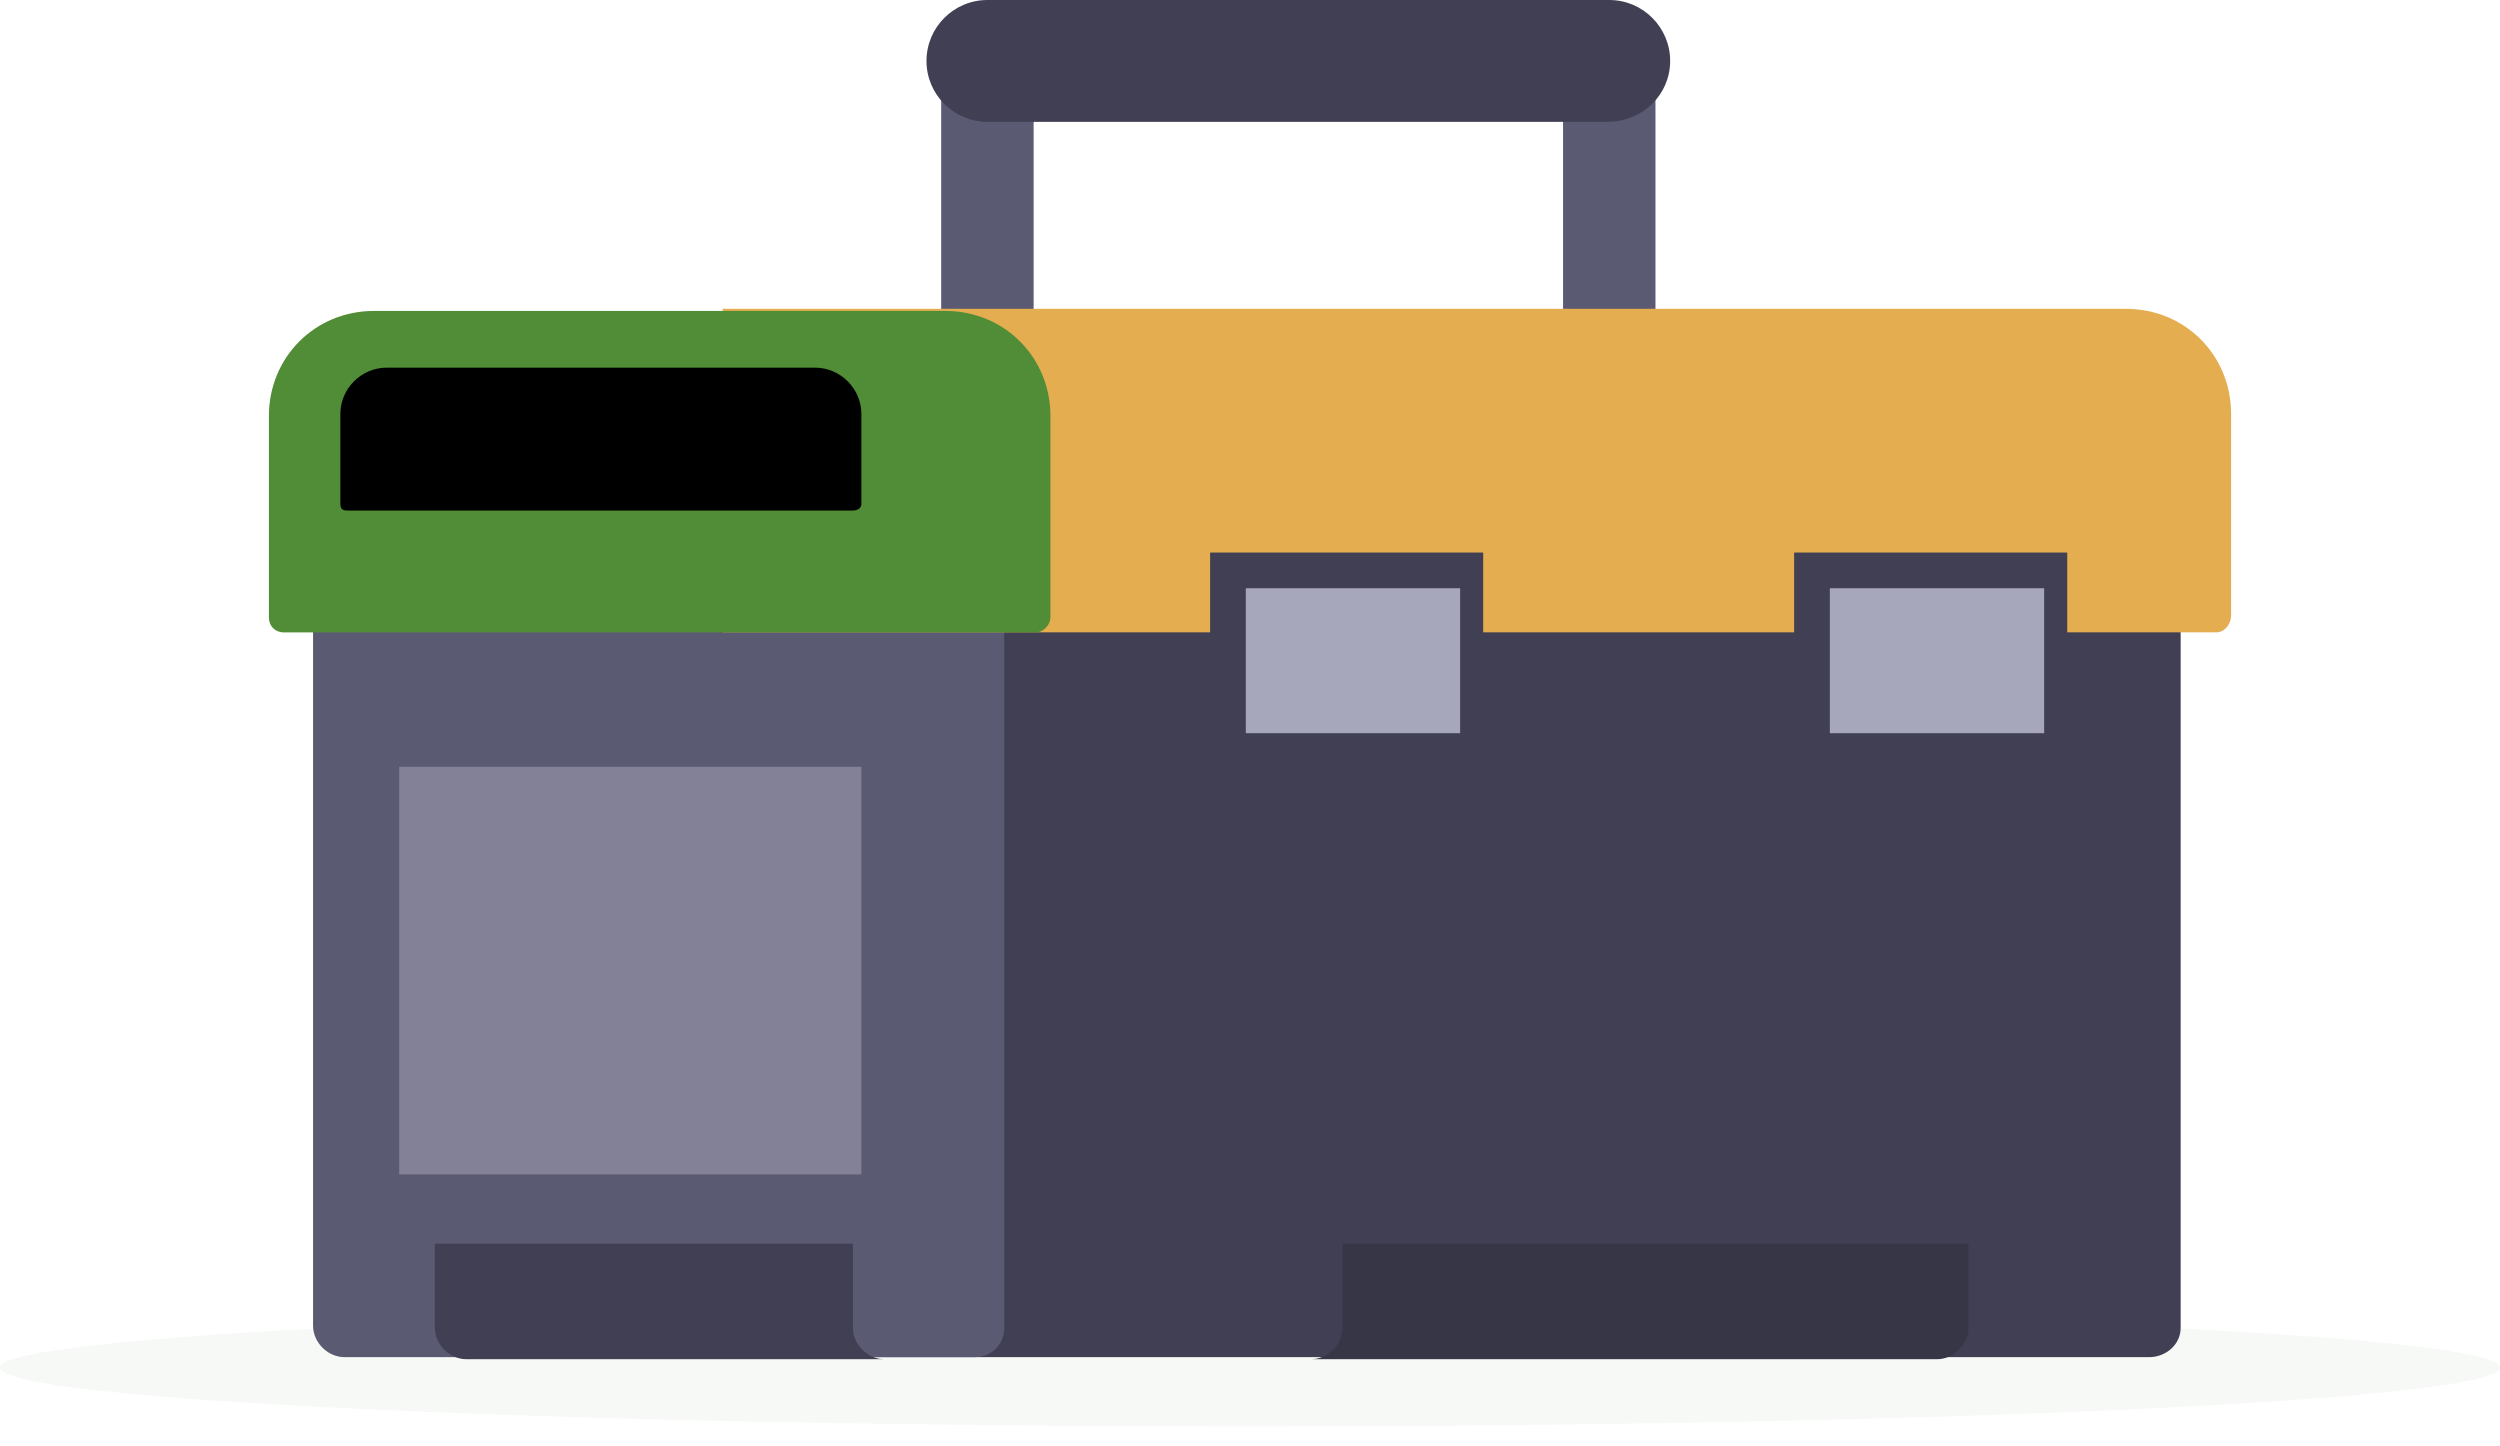
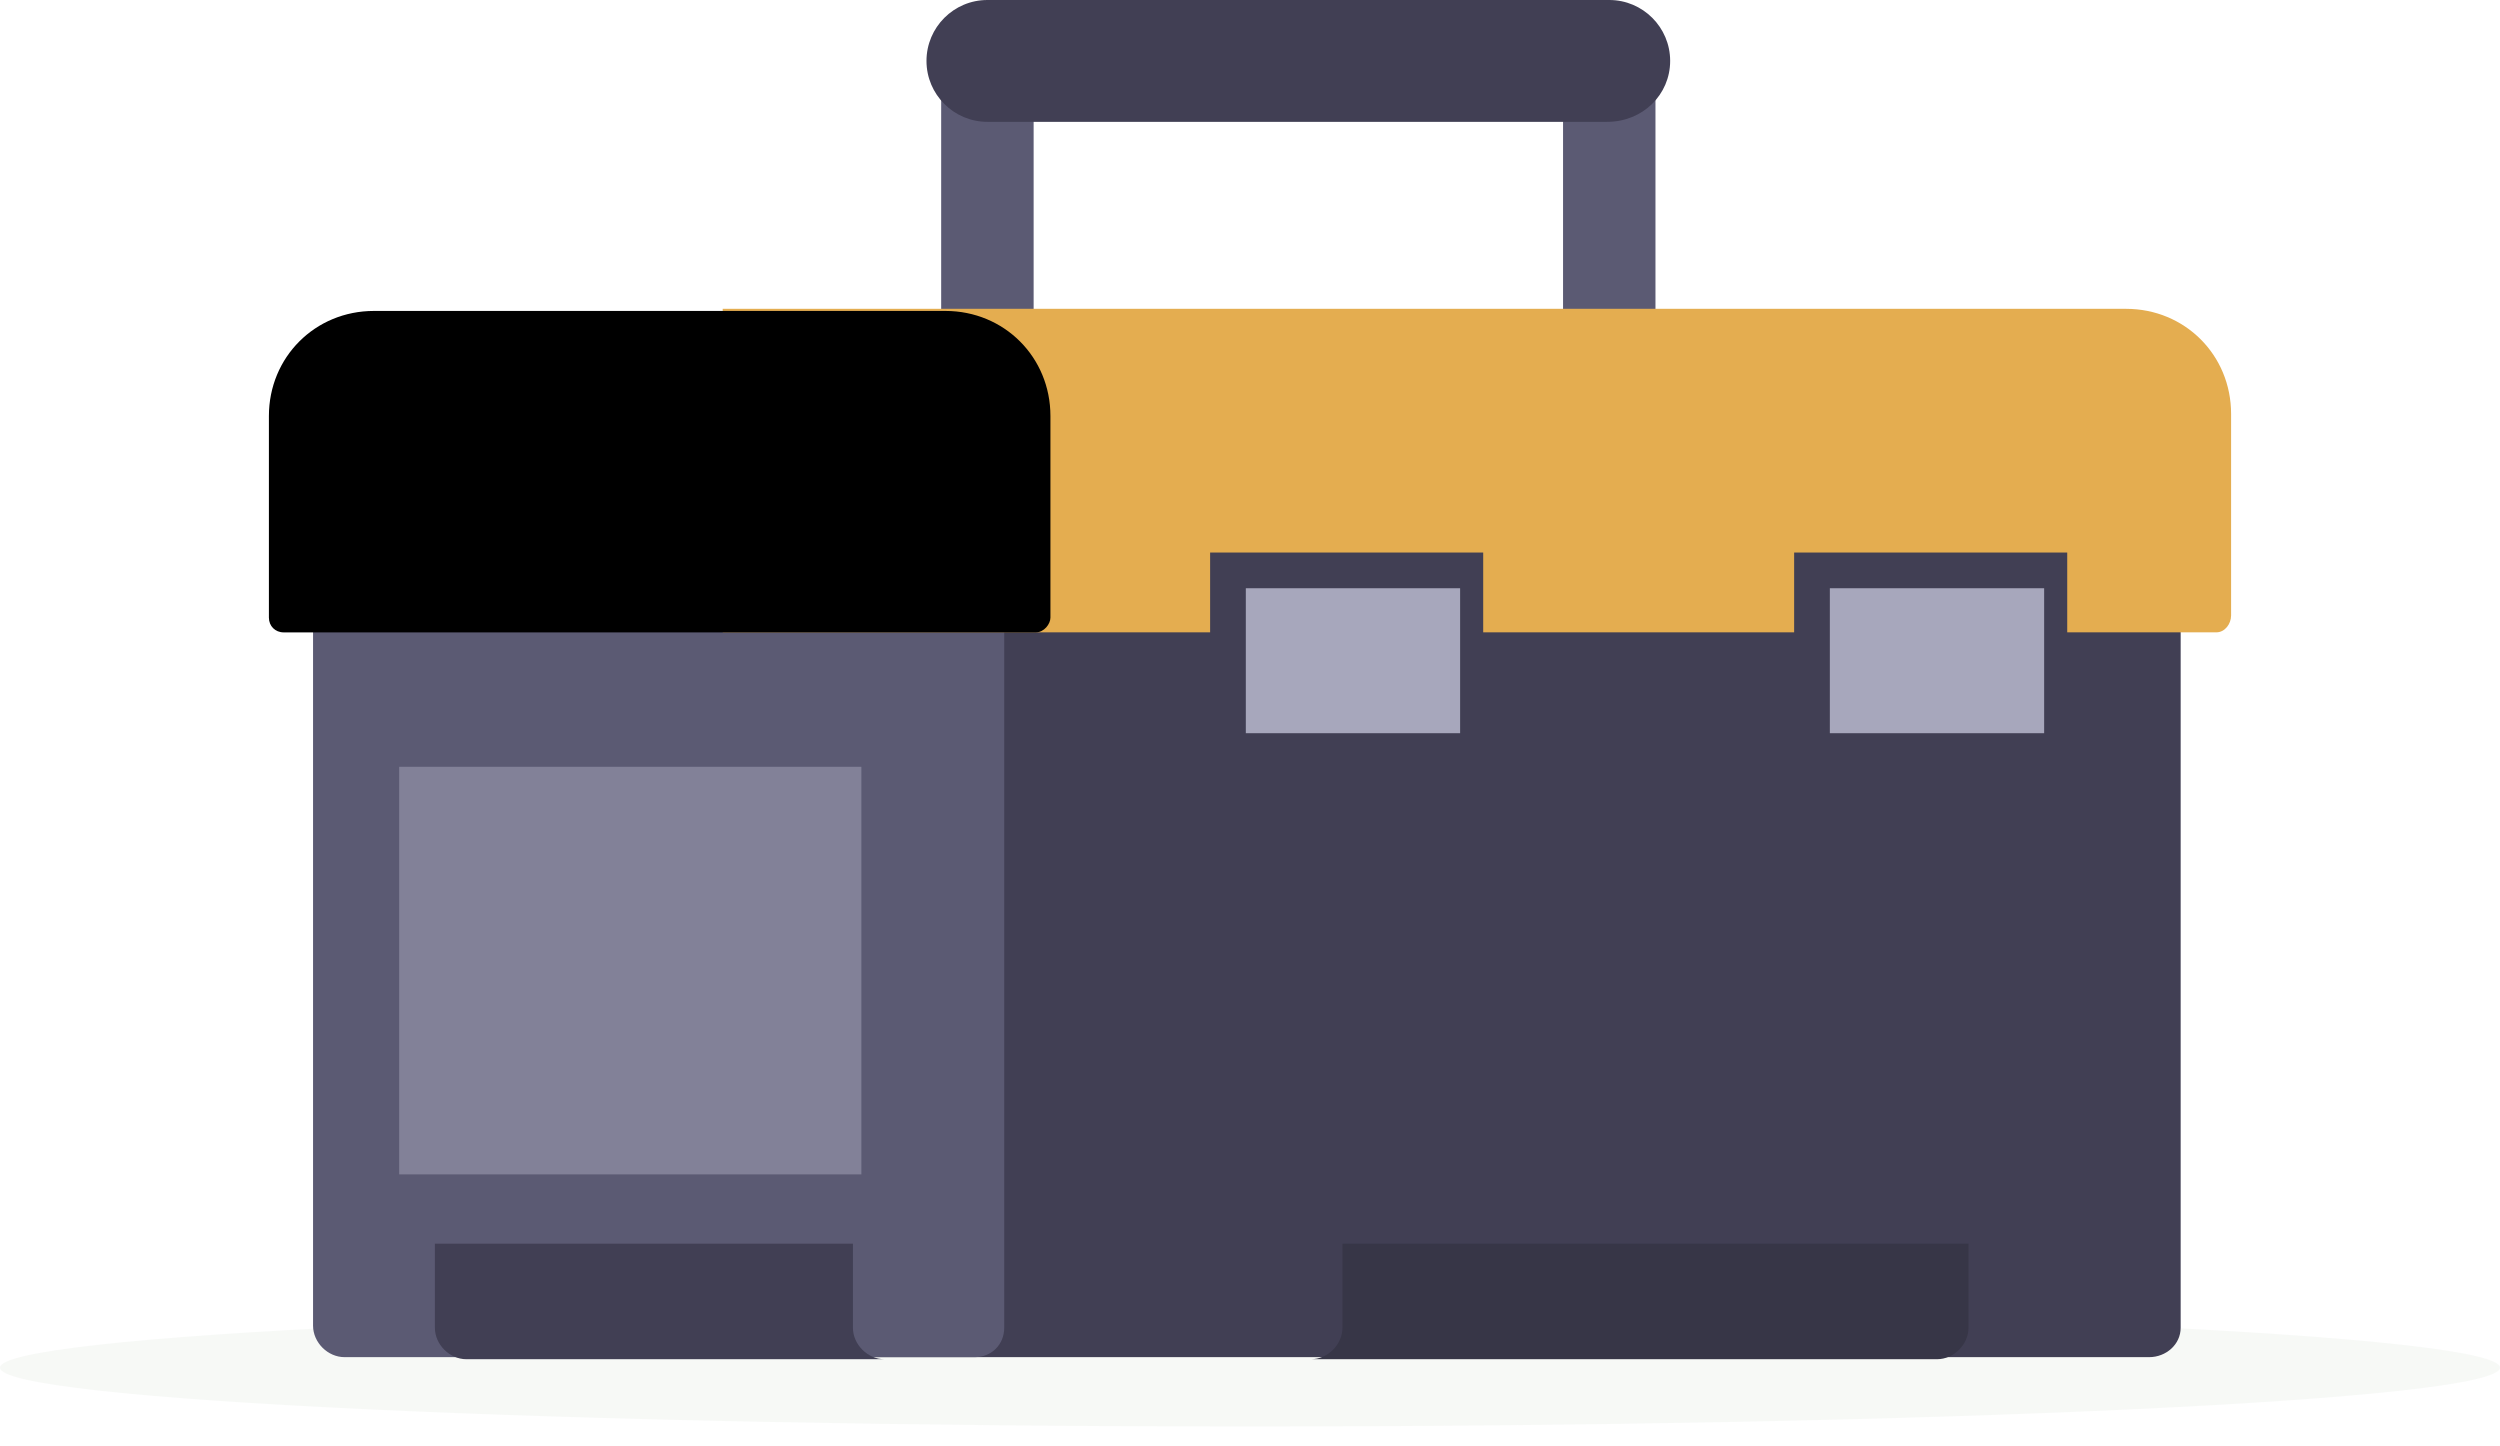
<svg xmlns="http://www.w3.org/2000/svg" width="64" height="37" viewBox="0 0 64 37" fill="none">
  <path opacity="0.5" d="M32 36.518C49.673 36.518 64 35.843 64 35.012C64 34.18 49.673 33.506 32 33.506C14.327 33.506 0 34.18 0 35.012C0 35.843 14.327 36.518 32 36.518Z" fill="#F0F3EE" />
  <path d="M41.143 10.81H25.277C24.632 10.81 24.094 10.272 24.094 9.627V1.56C24.094 0.914 24.632 0.376 25.277 0.376H41.197C41.842 0.376 42.38 0.914 42.38 1.56V9.627C42.326 10.272 41.842 10.81 41.143 10.81ZM26.461 8.444H40.014V2.743H26.461V8.444Z" fill="#5B5A73" />
  <path d="M41.143 3.119H25.277C24.417 3.119 23.718 2.42 23.718 1.56C23.718 0.699 24.417 0 25.277 0H41.197C42.057 0 42.756 0.699 42.756 1.56C42.756 2.42 42.057 3.119 41.143 3.119Z" fill="#413F54" />
  <path d="M55.019 34.743H20.061V15.919H55.825V33.99C55.825 34.42 55.449 34.743 55.019 34.743Z" fill="#413F54" />
  <path d="M24.955 34.743H8.82C8.39 34.743 8.014 34.367 8.014 33.936V15.919H25.708V33.99C25.708 34.42 25.385 34.743 24.955 34.743Z" fill="#5B5A73" />
  <path d="M56.74 16.188H18.501V7.906H54.427C55.933 7.906 57.116 9.089 57.116 10.595V15.758C57.116 15.973 56.955 16.188 56.74 16.188Z" fill="#E4AD50" />
-   <path d="M26.515 16.189H7.261C7.046 16.189 6.884 16.027 6.884 15.812V10.649C6.884 9.143 8.067 7.96 9.573 7.96H24.202C25.708 7.96 26.891 9.143 26.891 10.649V15.812C26.891 15.973 26.73 16.189 26.515 16.189Z" fill="#518C36" />
+   <path d="M26.515 16.189H7.261C7.046 16.189 6.884 16.027 6.884 15.812V10.649C6.884 9.143 8.067 7.96 9.573 7.96H24.202C25.708 7.96 26.891 9.143 26.891 10.649V15.812C26.891 15.973 26.73 16.189 26.515 16.189Z" fill="#000000" />
  <path d="M37.97 14.145H30.979V17.264H37.97V14.145Z" fill="#413F54" />
  <path d="M52.921 14.145H45.93V17.264H52.921V14.145Z" fill="#413F54" />
  <path d="M37.379 15.059H31.893V18.77H37.379V15.059Z" fill="#A7A7BC" />
  <path d="M52.33 15.059H46.844V18.77H52.33V15.059Z" fill="#A7A7BC" />
  <path d="M34.367 31.838V33.99C34.367 34.42 33.99 34.796 33.56 34.796H49.587C50.017 34.796 50.394 34.42 50.394 33.99V31.838H34.367Z" fill="#373647" />
  <path d="M21.835 31.838V33.99C21.835 34.42 22.212 34.796 22.642 34.796H11.94C11.509 34.796 11.133 34.42 11.133 33.99V31.838H21.835Z" fill="#413F54" />
  <path d="M21.836 13.069H8.874C8.767 13.069 8.713 13.015 8.713 12.907V10.595C8.713 9.949 9.251 9.412 9.896 9.412H20.867C21.513 9.412 22.051 9.949 22.051 10.595V12.907C22.051 13.015 21.943 13.069 21.836 13.069Z" fill="#000000" />
  <path d="M22.051 19.63H10.219V30.064H22.051V19.63Z" fill="#828198" />
</svg>
